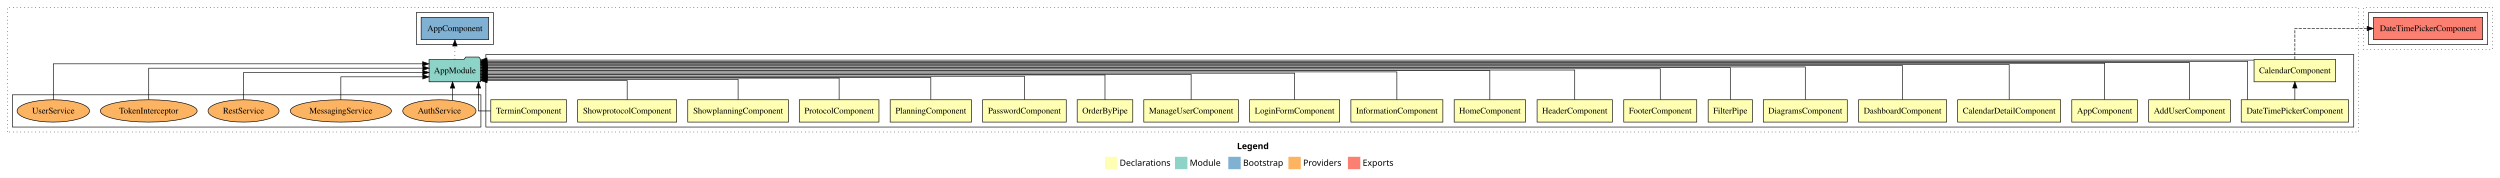
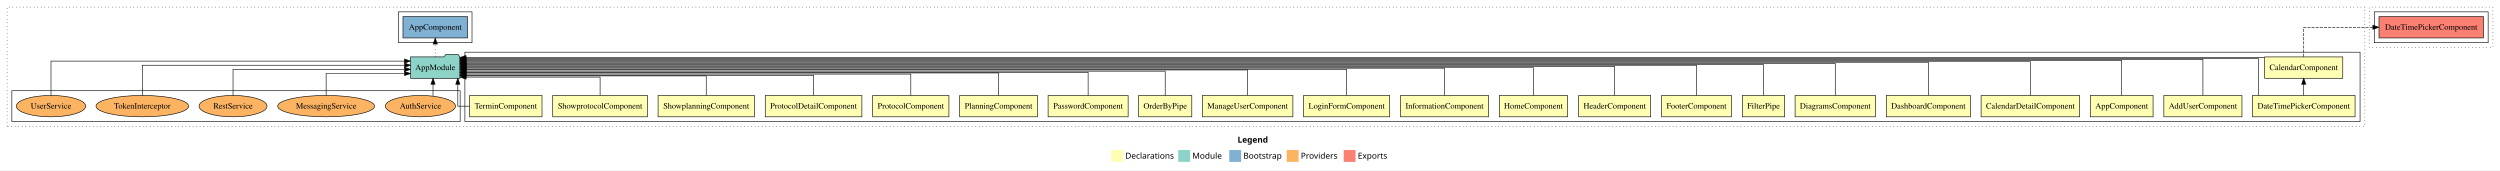
- <svg xmlns="http://www.w3.org/2000/svg" width="4034pt" height="287pt" viewBox="0.00 0.00 4034.00 287.00">
+ <svg xmlns="http://www.w3.org/2000/svg" width="4216pt" height="287pt" viewBox="0.00 0.00 4216.00 287.00">
  <g id="graph0" class="graph" transform="scale(1 1) rotate(0) translate(4 283)">
-     <polygon fill="#ffffff" stroke="transparent" points="-4,4 -4,-283 4030,-283 4030,4 -4,4" />
-     <text text-anchor="start" x="1992.009" y="-42.4" font-family="sans-serif" font-weight="bold" font-size="14.00" fill="#000000">Legend</text>
-     <polygon fill="#ffffb3" stroke="transparent" points="1779,-10 1779,-30 1799,-30 1799,-10 1779,-10" />
-     <text text-anchor="start" x="1802.629" y="-15.4" font-family="sans-serif" font-size="14.00" fill="#000000">  Declarations</text>
-     <polygon fill="#8dd3c7" stroke="transparent" points="1892,-10 1892,-30 1912,-30 1912,-10 1892,-10" />
-     <text text-anchor="start" x="1915.725" y="-15.4" font-family="sans-serif" font-size="14.00" fill="#000000">  Module</text>
-     <polygon fill="#80b1d3" stroke="transparent" points="1978,-10 1978,-30 1998,-30 1998,-10 1978,-10" />
-     <text text-anchor="start" x="2001.781" y="-15.4" font-family="sans-serif" font-size="14.00" fill="#000000">  Bootstrap</text>
-     <polygon fill="#fdb462" stroke="transparent" points="2075,-10 2075,-30 2095,-30 2095,-10 2075,-10" />
-     <text text-anchor="start" x="2098.673" y="-15.4" font-family="sans-serif" font-size="14.00" fill="#000000">  Providers</text>
-     <polygon fill="#fb8072" stroke="transparent" points="2171,-10 2171,-30 2191,-30 2191,-10 2171,-10" />
-     <text text-anchor="start" x="2194.726" y="-15.4" font-family="sans-serif" font-size="14.00" fill="#000000">  Exports</text>
+     <polygon fill="#ffffff" stroke="transparent" points="-4,4 -4,-283 4212,-283 4212,4 -4,4" />
+     <text text-anchor="start" x="2083.009" y="-42.4" font-family="sans-serif" font-weight="bold" font-size="14.00" fill="#000000">Legend</text>
+     <polygon fill="#ffffb3" stroke="transparent" points="1870,-10 1870,-30 1890,-30 1890,-10 1870,-10" />
+     <text text-anchor="start" x="1893.629" y="-15.4" font-family="sans-serif" font-size="14.00" fill="#000000">  Declarations</text>
+     <polygon fill="#8dd3c7" stroke="transparent" points="1983,-10 1983,-30 2003,-30 2003,-10 1983,-10" />
+     <text text-anchor="start" x="2006.725" y="-15.4" font-family="sans-serif" font-size="14.00" fill="#000000">  Module</text>
+     <polygon fill="#80b1d3" stroke="transparent" points="2069,-10 2069,-30 2089,-30 2089,-10 2069,-10" />
+     <text text-anchor="start" x="2092.781" y="-15.4" font-family="sans-serif" font-size="14.00" fill="#000000">  Bootstrap</text>
+     <polygon fill="#fdb462" stroke="transparent" points="2166,-10 2166,-30 2186,-30 2186,-10 2166,-10" />
+     <text text-anchor="start" x="2189.673" y="-15.4" font-family="sans-serif" font-size="14.00" fill="#000000">  Providers</text>
+     <polygon fill="#fb8072" stroke="transparent" points="2262,-10 2262,-30 2282,-30 2282,-10 2262,-10" />
+     <text text-anchor="start" x="2285.726" y="-15.4" font-family="sans-serif" font-size="14.00" fill="#000000">  Exports</text>
    <g id="clust1" class="cluster">
-       <polygon fill="none" stroke="#000000" stroke-dasharray="1,5" points="8,-70 8,-271 3802,-271 3802,-70 8,-70" />
+       <polygon fill="none" stroke="#000000" stroke-dasharray="1,5" points="8,-70 8,-271 3984,-271 3984,-70 8,-70" />
    </g>
    <g id="clust2" class="cluster">
-       <polygon fill="none" stroke="#000000" points="780,-78 780,-195 3794,-195 3794,-78 780,-78" />
-     </g>
-     <g id="clust26" class="cluster">
+       <polygon fill="none" stroke="#000000" points="780,-78 780,-195 3976,-195 3976,-78 780,-78" />
+     </g>
+     <g id="clust27" class="cluster">
      <polygon fill="none" stroke="#000000" points="668,-211 668,-263 792,-263 792,-211 668,-211" />
    </g>
-     <g id="clust27" class="cluster">
+     <g id="clust28" class="cluster">
      <polygon fill="none" stroke="#000000" points="16,-78 16,-130 772,-130 772,-78 16,-78" />
    </g>
-     <g id="clust28" class="cluster">
-       <polygon fill="none" stroke="#000000" stroke-dasharray="1,5" points="3810,-203 3810,-271 4018,-271 4018,-203 3810,-203" />
-     </g>
-     <g id="clust32" class="cluster">
-       <polygon fill="none" stroke="#000000" points="3818,-211 3818,-263 4010,-263 4010,-211 3818,-211" />
+     <g id="clust29" class="cluster">
+       <polygon fill="none" stroke="#000000" stroke-dasharray="1,5" points="3992,-203 3992,-271 4200,-271 4200,-203 3992,-203" />
+     </g>
+     <g id="clust33" class="cluster">
+       <polygon fill="none" stroke="#000000" points="4000,-211 4000,-263 4192,-263 4192,-211 4000,-211" />
    </g>
    <g id="node1" class="node">
-       <polygon fill="#ffffb3" stroke="#000000" points="3594.865,-122 3463.135,-122 3463.135,-86 3594.865,-86 3594.865,-122" />
-       <text text-anchor="middle" x="3529" y="-99.8" font-family="Times,serif" font-size="14.00" fill="#000000">AddUserComponent</text>
-     </g>
-     <g id="node22" class="node">
+       <polygon fill="#ffffb3" stroke="#000000" points="3776.865,-122 3645.135,-122 3645.135,-86 3776.865,-86 3776.865,-122" />
+       <text text-anchor="middle" x="3711" y="-99.8" font-family="Times,serif" font-size="14.00" fill="#000000">AddUserComponent</text>
+     </g>
+     <g id="node23" class="node">
      <polygon fill="#8dd3c7" stroke="#000000" points="771.657,-187 768.657,-191 747.657,-191 744.657,-187 688.343,-187 688.343,-151 771.657,-151 771.657,-187" />
      <text text-anchor="middle" x="730" y="-164.8" font-family="Times,serif" font-size="14.00" fill="#000000">AppModule</text>
    </g>
    <g id="edge1" class="edge">
-       <path fill="none" stroke="#000000" d="M3529,-122.091C3529,-145.133 3529,-182 3529,-182 3529,-182 781.739,-182 781.739,-182" />
-       <polygon fill="#000000" stroke="#000000" points="781.739,-178.5 771.739,-182 781.739,-185.5 781.739,-178.5" />
+       <path fill="none" stroke="#000000" d="M3711,-122.323C3711,-145.66 3711,-183 3711,-183 3711,-183 781.855,-183 781.855,-183" />
+       <polygon fill="#000000" stroke="#000000" points="781.855,-179.5 771.855,-183 781.855,-186.5 781.855,-179.5" />
    </g>
    <g id="node2" class="node">
-       <polygon fill="#ffffb3" stroke="#000000" points="3444.94,-122 3339.06,-122 3339.06,-86 3444.94,-86 3444.94,-122" />
-       <text text-anchor="middle" x="3392" y="-99.8" font-family="Times,serif" font-size="14.00" fill="#000000">AppComponent</text>
+       <polygon fill="#ffffb3" stroke="#000000" points="3626.94,-122 3521.06,-122 3521.06,-86 3626.94,-86 3626.94,-122" />
+       <text text-anchor="middle" x="3574" y="-99.8" font-family="Times,serif" font-size="14.00" fill="#000000">AppComponent</text>
    </g>
    <g id="edge2" class="edge">
-       <path fill="none" stroke="#000000" d="M3392,-122.248C3392,-145.018 3392,-181 3392,-181 3392,-181 781.814,-181 781.814,-181" />
-       <polygon fill="#000000" stroke="#000000" points="781.814,-177.5 771.814,-181 781.814,-184.5 781.814,-177.5" />
+       <path fill="none" stroke="#000000" d="M3574,-122.248C3574,-145.018 3574,-181 3574,-181 3574,-181 781.853,-181 781.853,-181" />
+       <polygon fill="#000000" stroke="#000000" points="781.853,-177.5 771.853,-181 781.853,-184.5 781.853,-177.5" />
    </g>
    <g id="node3" class="node">
-       <polygon fill="#ffffb3" stroke="#000000" points="3764.864,-187 3633.136,-187 3633.136,-151 3764.864,-151 3764.864,-187" />
-       <text text-anchor="middle" x="3699" y="-164.8" font-family="Times,serif" font-size="14.00" fill="#000000">CalendarComponent</text>
+       <polygon fill="#ffffb3" stroke="#000000" points="3946.864,-187 3815.136,-187 3815.136,-151 3946.864,-151 3946.864,-187" />
+       <text text-anchor="middle" x="3881" y="-164.8" font-family="Times,serif" font-size="14.00" fill="#000000">CalendarComponent</text>
    </g>
    <g id="edge3" class="edge">
-       <path fill="none" stroke="#000000" d="M3632.825,-186C3632.825,-186 781.689,-186 781.689,-186" />
-       <polygon fill="#000000" stroke="#000000" points="781.689,-182.5 771.689,-186 781.689,-189.5 781.689,-182.5" />
-     </g>
-     <g id="node29" class="node">
-       <polygon fill="#fb8072" stroke="#000000" points="4002.071,-255 3825.929,-255 3825.929,-219 4002.071,-219 4002.071,-255" />
-       <text text-anchor="middle" x="3914" y="-232.8" font-family="Times,serif" font-size="14.00" fill="#000000">DateTimePickerComponent </text>
+       <path fill="none" stroke="#000000" d="M3814.824,-186C3814.824,-186 781.784,-186 781.784,-186" />
+       <polygon fill="#000000" stroke="#000000" points="781.784,-182.5 771.784,-186 781.784,-189.5 781.784,-182.5" />
+     </g>
+     <g id="node30" class="node">
+       <polygon fill="#fb8072" stroke="#000000" points="4184.071,-255 4007.929,-255 4007.929,-219 4184.071,-219 4184.071,-255" />
+       <text text-anchor="middle" x="4096" y="-232.8" font-family="Times,serif" font-size="14.00" fill="#000000">DateTimePickerComponent </text>
+     </g>
+     <g id="edge30" class="edge">
+       <path fill="none" stroke="#000000" stroke-dasharray="5,2" d="M3881,-187.223C3881,-207.365 3881,-237 3881,-237 3881,-237 3997.62,-237 3997.62,-237" />
+       <polygon fill="#000000" stroke="#000000" points="3997.621,-240.5 4007.62,-237 3997.62,-233.5 3997.621,-240.5" />
+     </g>
+     <g id="node4" class="node">
+       <polygon fill="#ffffb3" stroke="#000000" points="3503.072,-122 3336.928,-122 3336.928,-86 3503.072,-86 3503.072,-122" />
+       <text text-anchor="middle" x="3420" y="-99.8" font-family="Times,serif" font-size="14.00" fill="#000000">CalendarDetailComponent</text>
+     </g>
+     <g id="edge4" class="edge">
+       <path fill="none" stroke="#000000" d="M3420,-122.155C3420,-144.352 3420,-179 3420,-179 3420,-179 781.714,-179 781.714,-179" />
+       <polygon fill="#000000" stroke="#000000" points="781.714,-175.5 771.714,-179 781.714,-182.5 781.714,-175.5" />
+     </g>
+     <g id="node5" class="node">
+       <polygon fill="#ffffb3" stroke="#000000" points="3318.973,-122 3177.027,-122 3177.027,-86 3318.973,-86 3318.973,-122" />
+       <text text-anchor="middle" x="3248" y="-99.8" font-family="Times,serif" font-size="14.00" fill="#000000">DashboardComponent</text>
+     </g>
+     <g id="edge5" class="edge">
+       <path fill="none" stroke="#000000" d="M3248,-122.292C3248,-144.206 3248,-178 3248,-178 3248,-178 781.864,-178 781.864,-178" />
+       <polygon fill="#000000" stroke="#000000" points="781.864,-174.5 771.864,-178 781.864,-181.5 781.864,-174.5" />
+     </g>
+     <g id="node6" class="node">
+       <polygon fill="#ffffb3" stroke="#000000" points="3967.57,-122 3794.43,-122 3794.43,-86 3967.57,-86 3967.57,-122" />
+       <text text-anchor="middle" x="3881" y="-99.8" font-family="Times,serif" font-size="14.00" fill="#000000">DateTimePickerComponent</text>
    </g>
    <g id="edge29" class="edge">
-       <path fill="none" stroke="#000000" stroke-dasharray="5,2" d="M3699,-187.223C3699,-207.365 3699,-237 3699,-237 3699,-237 3815.62,-237 3815.62,-237" />
-       <polygon fill="#000000" stroke="#000000" points="3815.621,-240.5 3825.62,-237 3815.62,-233.5 3815.621,-240.5" />
-     </g>
-     <g id="node4" class="node">
-       <polygon fill="#ffffb3" stroke="#000000" points="3321.072,-122 3154.928,-122 3154.928,-86 3321.072,-86 3321.072,-122" />
-       <text text-anchor="middle" x="3238" y="-99.8" font-family="Times,serif" font-size="14.00" fill="#000000">CalendarDetailComponent</text>
-     </g>
-     <g id="edge4" class="edge">
-       <path fill="none" stroke="#000000" d="M3238,-122.155C3238,-144.352 3238,-179 3238,-179 3238,-179 781.697,-179 781.697,-179" />
-       <polygon fill="#000000" stroke="#000000" points="781.697,-175.5 771.697,-179 781.697,-182.5 781.697,-175.5" />
-     </g>
-     <g id="node5" class="node">
-       <polygon fill="#ffffb3" stroke="#000000" points="3136.973,-122 2995.027,-122 2995.027,-86 3136.973,-86 3136.973,-122" />
-       <text text-anchor="middle" x="3066" y="-99.8" font-family="Times,serif" font-size="14.00" fill="#000000">DashboardComponent</text>
-     </g>
-     <g id="edge5" class="edge">
-       <path fill="none" stroke="#000000" d="M3066,-122.045C3066,-143.662 3066,-177 3066,-177 3066,-177 782.037,-177 782.037,-177" />
-       <polygon fill="#000000" stroke="#000000" points="782.037,-173.5 772.037,-177 782.037,-180.5 782.037,-173.5" />
-     </g>
-     <g id="node6" class="node">
-       <polygon fill="#ffffb3" stroke="#000000" points="3785.57,-122 3612.43,-122 3612.43,-86 3785.57,-86 3785.57,-122" />
-       <text text-anchor="middle" x="3699" y="-99.8" font-family="Times,serif" font-size="14.00" fill="#000000">DateTimePickerComponent</text>
-     </g>
-     <g id="edge28" class="edge">
-       <path fill="none" stroke="#000000" d="M3699,-122.106C3699,-122.106 3699,-140.991 3699,-140.991" />
-       <polygon fill="#000000" stroke="#000000" points="3695.5,-140.991 3699,-150.991 3702.5,-140.991 3695.5,-140.991" />
+       <path fill="none" stroke="#000000" d="M3881,-122.106C3881,-122.106 3881,-140.991 3881,-140.991" />
+       <polygon fill="#000000" stroke="#000000" points="3877.5,-140.991 3881,-150.991 3884.5,-140.991 3877.5,-140.991" />
    </g>
    <g id="edge6" class="edge">
-       <path fill="none" stroke="#000000" d="M3622.767,-122.153C3622.767,-145.757 3622.767,-184 3622.767,-184 3622.767,-184 781.728,-184 781.728,-184" />
-       <polygon fill="#000000" stroke="#000000" points="781.728,-180.5 771.728,-184 781.728,-187.5 781.728,-180.5" />
+       <path fill="none" stroke="#000000" d="M3804.767,-122.153C3804.767,-145.757 3804.767,-184 3804.767,-184 3804.767,-184 781.716,-184 781.716,-184" />
+       <polygon fill="#000000" stroke="#000000" points="781.716,-180.5 771.716,-184 781.716,-187.5 781.716,-180.5" />
    </g>
    <g id="node7" class="node">
-       <polygon fill="#ffffb3" stroke="#000000" points="2976.755,-122 2841.245,-122 2841.245,-86 2976.755,-86 2976.755,-122" />
-       <text text-anchor="middle" x="2909" y="-99.8" font-family="Times,serif" font-size="14.00" fill="#000000">DiagramsComponent</text>
+       <polygon fill="#ffffb3" stroke="#000000" points="3158.755,-122 3023.245,-122 3023.245,-86 3158.755,-86 3158.755,-122" />
+       <text text-anchor="middle" x="3091" y="-99.8" font-family="Times,serif" font-size="14.00" fill="#000000">DiagramsComponent</text>
    </g>
    <g id="edge7" class="edge">
-       <path fill="none" stroke="#000000" d="M2909,-122.284C2909,-143.321 2909,-175 2909,-175 2909,-175 782.065,-175 782.065,-175" />
-       <polygon fill="#000000" stroke="#000000" points="782.065,-171.5 772.065,-175 782.065,-178.5 782.065,-171.5" />
+       <path fill="none" stroke="#000000" d="M3091,-122.169C3091,-143.498 3091,-176 3091,-176 3091,-176 781.73,-176 781.73,-176" />
+       <polygon fill="#000000" stroke="#000000" points="781.73,-172.5 771.73,-176 781.73,-179.5 781.73,-172.5" />
    </g>
    <g id="node8" class="node">
-       <polygon fill="#ffffb3" stroke="#000000" points="2823.718,-122 2752.282,-122 2752.282,-86 2823.718,-86 2823.718,-122" />
-       <text text-anchor="middle" x="2788" y="-99.8" font-family="Times,serif" font-size="14.00" fill="#000000">FilterPipe</text>
+       <polygon fill="#ffffb3" stroke="#000000" points="3005.718,-122 2934.282,-122 2934.282,-86 3005.718,-86 3005.718,-122" />
+       <text text-anchor="middle" x="2970" y="-99.8" font-family="Times,serif" font-size="14.00" fill="#000000">FilterPipe</text>
    </g>
    <g id="edge8" class="edge">
-       <path fill="none" stroke="#000000" d="M2788,-122.027C2788,-142.767 2788,-174 2788,-174 2788,-174 782.042,-174 782.042,-174" />
-       <polygon fill="#000000" stroke="#000000" points="782.042,-170.5 772.042,-174 782.042,-177.5 782.042,-170.5" />
+       <path fill="none" stroke="#000000" d="M2970,-122.027C2970,-142.767 2970,-174 2970,-174 2970,-174 781.764,-174 781.764,-174" />
+       <polygon fill="#000000" stroke="#000000" points="781.764,-170.5 771.764,-174 781.764,-177.5 781.764,-170.5" />
    </g>
    <g id="node9" class="node">
-       <polygon fill="#ffffb3" stroke="#000000" points="2733.881,-122 2616.119,-122 2616.119,-86 2733.881,-86 2733.881,-122" />
-       <text text-anchor="middle" x="2675" y="-99.8" font-family="Times,serif" font-size="14.00" fill="#000000">FooterComponent</text>
+       <polygon fill="#ffffb3" stroke="#000000" points="2915.881,-122 2798.119,-122 2798.119,-86 2915.881,-86 2915.881,-122" />
+       <text text-anchor="middle" x="2857" y="-99.8" font-family="Times,serif" font-size="14.00" fill="#000000">FooterComponent</text>
    </g>
    <g id="edge9" class="edge">
-       <path fill="none" stroke="#000000" d="M2675,-122.223C2675,-142.365 2675,-172 2675,-172 2675,-172 781.977,-172 781.977,-172" />
-       <polygon fill="#000000" stroke="#000000" points="781.977,-168.5 771.977,-172 781.977,-175.5 781.977,-168.5" />
+       <path fill="none" stroke="#000000" d="M2857,-122.129C2857,-142.572 2857,-173 2857,-173 2857,-173 782.01,-173 782.01,-173" />
+       <polygon fill="#000000" stroke="#000000" points="782.01,-169.5 772.01,-173 782.01,-176.5 782.01,-169.5" />
    </g>
    <g id="node10" class="node">
-       <polygon fill="#ffffb3" stroke="#000000" points="2597.744,-122 2476.256,-122 2476.256,-86 2597.744,-86 2597.744,-122" />
-       <text text-anchor="middle" x="2537" y="-99.8" font-family="Times,serif" font-size="14.00" fill="#000000">HeaderComponent</text>
+       <polygon fill="#ffffb3" stroke="#000000" points="2779.744,-122 2658.256,-122 2658.256,-86 2779.744,-86 2779.744,-122" />
+       <text text-anchor="middle" x="2719" y="-99.8" font-family="Times,serif" font-size="14.00" fill="#000000">HeaderComponent</text>
    </g>
    <g id="edge10" class="edge">
-       <path fill="none" stroke="#000000" d="M2537,-122.035C2537,-141.576 2537,-170 2537,-170 2537,-170 782.007,-170 782.007,-170" />
-       <polygon fill="#000000" stroke="#000000" points="782.007,-166.5 772.007,-170 782.007,-173.5 782.007,-166.5" />
+       <path fill="none" stroke="#000000" d="M2719,-122.308C2719,-142.145 2719,-171 2719,-171 2719,-171 782.002,-171 782.002,-171" />
+       <polygon fill="#000000" stroke="#000000" points="782.002,-167.5 772.002,-171 782.002,-174.5 782.002,-167.5" />
    </g>
    <g id="node11" class="node">
-       <polygon fill="#ffffb3" stroke="#000000" points="2457.545,-122 2342.455,-122 2342.455,-86 2457.545,-86 2457.545,-122" />
-       <text text-anchor="middle" x="2400" y="-99.8" font-family="Times,serif" font-size="14.00" fill="#000000">HomeComponent</text>
+       <polygon fill="#ffffb3" stroke="#000000" points="2639.545,-122 2524.455,-122 2524.455,-86 2639.545,-86 2639.545,-122" />
+       <text text-anchor="middle" x="2582" y="-99.8" font-family="Times,serif" font-size="14.00" fill="#000000">HomeComponent</text>
    </g>
    <g id="edge11" class="edge">
-       <path fill="none" stroke="#000000" d="M2400,-122.106C2400,-141.339 2400,-169 2400,-169 2400,-169 781.698,-169 781.698,-169" />
-       <polygon fill="#000000" stroke="#000000" points="781.698,-165.5 771.698,-169 781.698,-172.5 781.698,-165.5" />
+       <path fill="none" stroke="#000000" d="M2582,-122.106C2582,-141.339 2582,-169 2582,-169 2582,-169 781.719,-169 781.719,-169" />
+       <polygon fill="#000000" stroke="#000000" points="781.719,-165.5 771.719,-169 781.719,-172.5 781.719,-165.5" />
    </g>
    <g id="node12" class="node">
-       <polygon fill="#ffffb3" stroke="#000000" points="2324.201,-122 2175.799,-122 2175.799,-86 2324.201,-86 2324.201,-122" />
-       <text text-anchor="middle" x="2250" y="-99.8" font-family="Times,serif" font-size="14.00" fill="#000000">InformationComponent</text>
+       <polygon fill="#ffffb3" stroke="#000000" points="2506.201,-122 2357.799,-122 2357.799,-86 2506.201,-86 2506.201,-122" />
+       <text text-anchor="middle" x="2432" y="-99.8" font-family="Times,serif" font-size="14.00" fill="#000000">InformationComponent</text>
    </g>
    <g id="edge12" class="edge">
-       <path fill="none" stroke="#000000" d="M2250,-122.222C2250,-140.828 2250,-167 2250,-167 2250,-167 781.841,-167 781.841,-167" />
-       <polygon fill="#000000" stroke="#000000" points="781.841,-163.5 771.841,-167 781.841,-170.5 781.841,-163.5" />
+       <path fill="none" stroke="#000000" d="M2432,-122.169C2432,-141.09 2432,-168 2432,-168 2432,-168 782.072,-168 782.072,-168" />
+       <polygon fill="#000000" stroke="#000000" points="782.072,-164.5 772.072,-168 782.072,-171.5 782.072,-164.5" />
    </g>
    <g id="node13" class="node">
-       <polygon fill="#ffffb3" stroke="#000000" points="2157.609,-122 2012.391,-122 2012.391,-86 2157.609,-86 2157.609,-122" />
-       <text text-anchor="middle" x="2085" y="-99.8" font-family="Times,serif" font-size="14.00" fill="#000000">LoginFormComponent</text>
+       <polygon fill="#ffffb3" stroke="#000000" points="2339.609,-122 2194.391,-122 2194.391,-86 2339.609,-86 2339.609,-122" />
+       <text text-anchor="middle" x="2267" y="-99.8" font-family="Times,serif" font-size="14.00" fill="#000000">LoginFormComponent</text>
    </g>
    <g id="edge13" class="edge">
-       <path fill="none" stroke="#000000" d="M2085,-122.302C2085,-140.27 2085,-165 2085,-165 2085,-165 781.664,-165 781.664,-165" />
-       <polygon fill="#000000" stroke="#000000" points="781.665,-161.5 771.664,-165 781.664,-168.5 781.665,-161.5" />
+       <path fill="none" stroke="#000000" d="M2267,-122.267C2267,-140.555 2267,-166 2267,-166 2267,-166 781.908,-166 781.908,-166" />
+       <polygon fill="#000000" stroke="#000000" points="781.908,-162.5 771.908,-166 781.908,-169.5 781.908,-162.5" />
    </g>
    <g id="node14" class="node">
-       <polygon fill="#ffffb3" stroke="#000000" points="1994.347,-122 1841.653,-122 1841.653,-86 1994.347,-86 1994.347,-122" />
-       <text text-anchor="middle" x="1918" y="-99.8" font-family="Times,serif" font-size="14.00" fill="#000000">ManageUserComponent</text>
+       <polygon fill="#ffffb3" stroke="#000000" points="2176.347,-122 2023.653,-122 2023.653,-86 2176.347,-86 2176.347,-122" />
+       <text text-anchor="middle" x="2100" y="-99.8" font-family="Times,serif" font-size="14.00" fill="#000000">ManageUserComponent</text>
    </g>
    <g id="edge14" class="edge">
-       <path fill="none" stroke="#000000" d="M1918,-122.022C1918,-139.373 1918,-163 1918,-163 1918,-163 781.933,-163 781.933,-163" />
-       <polygon fill="#000000" stroke="#000000" points="781.933,-159.5 771.933,-163 781.933,-166.5 781.933,-159.5" />
+       <path fill="none" stroke="#000000" d="M2100,-122.302C2100,-140.27 2100,-165 2100,-165 2100,-165 781.749,-165 781.749,-165" />
+       <polygon fill="#000000" stroke="#000000" points="781.75,-161.5 771.749,-165 781.749,-168.5 781.75,-161.5" />
    </g>
    <g id="node15" class="node">
-       <polygon fill="#ffffb3" stroke="#000000" points="1823.867,-122 1734.133,-122 1734.133,-86 1823.867,-86 1823.867,-122" />
-       <text text-anchor="middle" x="1779" y="-99.8" font-family="Times,serif" font-size="14.00" fill="#000000">OrderByPipe</text>
+       <polygon fill="#ffffb3" stroke="#000000" points="2005.867,-122 1916.133,-122 1916.133,-86 2005.867,-86 2005.867,-122" />
+       <text text-anchor="middle" x="1961" y="-99.8" font-family="Times,serif" font-size="14.00" fill="#000000">OrderByPipe</text>
    </g>
    <g id="edge15" class="edge">
-       <path fill="none" stroke="#000000" d="M1779,-122.034C1779,-139.06 1779,-162 1779,-162 1779,-162 781.769,-162 781.769,-162" />
-       <polygon fill="#000000" stroke="#000000" points="781.769,-158.5 771.769,-162 781.769,-165.5 781.769,-158.5" />
+       <path fill="none" stroke="#000000" d="M1961,-122.022C1961,-139.373 1961,-163 1961,-163 1961,-163 781.663,-163 781.663,-163" />
+       <polygon fill="#000000" stroke="#000000" points="781.663,-159.5 771.663,-163 781.663,-166.5 781.663,-159.5" />
    </g>
    <g id="node16" class="node">
-       <polygon fill="#ffffb3" stroke="#000000" points="1716.486,-122 1581.514,-122 1581.514,-86 1716.486,-86 1716.486,-122" />
-       <text text-anchor="middle" x="1649" y="-99.8" font-family="Times,serif" font-size="14.00" fill="#000000">PasswordComponent</text>
+       <polygon fill="#ffffb3" stroke="#000000" points="1898.486,-122 1763.514,-122 1763.514,-86 1898.486,-86 1898.486,-122" />
+       <text text-anchor="middle" x="1831" y="-99.8" font-family="Times,serif" font-size="14.00" fill="#000000">PasswordComponent</text>
    </g>
    <g id="edge16" class="edge">
-       <path fill="none" stroke="#000000" d="M1649,-122.027C1649,-138.398 1649,-160 1649,-160 1649,-160 781.876,-160 781.876,-160" />
-       <polygon fill="#000000" stroke="#000000" points="781.876,-156.5 771.876,-160 781.875,-163.5 781.876,-156.5" />
+       <path fill="none" stroke="#000000" d="M1831,-122.035C1831,-138.734 1831,-161 1831,-161 1831,-161 781.816,-161 781.816,-161" />
+       <polygon fill="#000000" stroke="#000000" points="781.816,-157.5 771.816,-161 781.816,-164.5 781.816,-157.5" />
    </g>
    <g id="node17" class="node">
-       <polygon fill="#ffffb3" stroke="#000000" points="1563.611,-122 1432.389,-122 1432.389,-86 1563.611,-86 1563.611,-122" />
-       <text text-anchor="middle" x="1498" y="-99.8" font-family="Times,serif" font-size="14.00" fill="#000000">PlanningComponent</text>
+       <polygon fill="#ffffb3" stroke="#000000" points="1745.611,-122 1614.389,-122 1614.389,-86 1745.611,-86 1745.611,-122" />
+       <text text-anchor="middle" x="1680" y="-99.8" font-family="Times,serif" font-size="14.00" fill="#000000">PlanningComponent</text>
    </g>
    <g id="edge17" class="edge">
-       <path fill="none" stroke="#000000" d="M1498,-122.282C1498,-137.948 1498,-158 1498,-158 1498,-158 781.836,-158 781.836,-158" />
-       <polygon fill="#000000" stroke="#000000" points="781.837,-154.5 771.836,-158 781.836,-161.5 781.837,-154.5" />
+       <path fill="none" stroke="#000000" d="M1680,-122.027C1680,-138.398 1680,-160 1680,-160 1680,-160 781.738,-160 781.738,-160" />
+       <polygon fill="#000000" stroke="#000000" points="781.738,-156.5 771.738,-160 781.738,-163.5 781.738,-156.5" />
    </g>
    <g id="node18" class="node">
-       <polygon fill="#ffffb3" stroke="#000000" points="1414.272,-122 1285.728,-122 1285.728,-86 1414.272,-86 1414.272,-122" />
-       <text text-anchor="middle" x="1350" y="-99.8" font-family="Times,serif" font-size="14.00" fill="#000000">ProtocolComponent</text>
+       <polygon fill="#ffffb3" stroke="#000000" points="1596.272,-122 1467.728,-122 1467.728,-86 1596.272,-86 1596.272,-122" />
+       <text text-anchor="middle" x="1532" y="-99.8" font-family="Times,serif" font-size="14.00" fill="#000000">ProtocolComponent</text>
    </g>
    <g id="edge18" class="edge">
-       <path fill="none" stroke="#000000" d="M1350,-122.24C1350,-137.571 1350,-157 1350,-157 1350,-157 782.128,-157 782.128,-157" />
-       <polygon fill="#000000" stroke="#000000" points="782.128,-153.5 772.128,-157 782.128,-160.5 782.128,-153.5" />
+       <path fill="none" stroke="#000000" d="M1532,-122.282C1532,-137.948 1532,-158 1532,-158 1532,-158 781.71,-158 781.71,-158" />
+       <polygon fill="#000000" stroke="#000000" points="781.71,-154.5 771.71,-158 781.71,-161.5 781.71,-154.5" />
    </g>
    <g id="node19" class="node">
+       <polygon fill="#ffffb3" stroke="#000000" points="1449.479,-122 1286.521,-122 1286.521,-86 1449.479,-86 1449.479,-122" />
+       <text text-anchor="middle" x="1368" y="-99.8" font-family="Times,serif" font-size="14.00" fill="#000000">ProtocolDetailComponent</text>
+     </g>
+     <g id="edge19" class="edge">
+       <path fill="none" stroke="#000000" d="M1368,-122.187C1368,-137.182 1368,-156 1368,-156 1368,-156 781.861,-156 781.861,-156" />
+       <polygon fill="#000000" stroke="#000000" points="781.861,-152.5 771.861,-156 781.861,-159.5 781.861,-152.5" />
+     </g>
+     <g id="node20" class="node">
      <polygon fill="#ffffb3" stroke="#000000" points="1268.217,-122 1105.783,-122 1105.783,-86 1268.217,-86 1268.217,-122" />
      <text text-anchor="middle" x="1187" y="-99.8" font-family="Times,serif" font-size="14.00" fill="#000000">ShowplanningComponent</text>
    </g>
-     <g id="edge19" class="edge">
+     <g id="edge20" class="edge">
      <path fill="none" stroke="#000000" d="M1187,-122.124C1187,-136.783 1187,-155 1187,-155 1187,-155 781.767,-155 781.767,-155" />
      <polygon fill="#000000" stroke="#000000" points="781.767,-151.5 771.767,-155 781.767,-158.5 781.767,-151.5" />
    </g>
-     <g id="node20" class="node">
+     <g id="node21" class="node">
      <polygon fill="#ffffb3" stroke="#000000" points="1087.878,-122 928.122,-122 928.122,-86 1087.878,-86 1087.878,-122" />
      <text text-anchor="middle" x="1008" y="-99.8" font-family="Times,serif" font-size="14.00" fill="#000000">ShowprotocolComponent</text>
    </g>
-     <g id="edge20" class="edge">
+     <g id="edge21" class="edge">
      <path fill="none" stroke="#000000" d="M1008,-122.246C1008,-136.177 1008,-153 1008,-153 1008,-153 781.92,-153 781.92,-153" />
      <polygon fill="#000000" stroke="#000000" points="781.92,-149.5 771.92,-153 781.92,-156.5 781.92,-149.5" />
    </g>
-     <g id="node21" class="node">
+     <g id="node22" class="node">
      <polygon fill="#ffffb3" stroke="#000000" points="910.042,-122 787.958,-122 787.958,-86 910.042,-86 910.042,-122" />
      <text text-anchor="middle" x="849" y="-99.8" font-family="Times,serif" font-size="14.00" fill="#000000">TerminComponent</text>
    </g>
-     <g id="edge21" class="edge">
+     <g id="edge22" class="edge">
      <path fill="none" stroke="#000000" d="M787.658,-104C776.37,-104 768.066,-104 768.066,-104 768.066,-104 768.066,-140.894 768.066,-140.894" />
      <polygon fill="#000000" stroke="#000000" points="764.566,-140.894 768.066,-150.894 771.566,-140.894 764.566,-140.894" />
    </g>
-     <g id="node23" class="node">
+     <g id="node24" class="node">
      <polygon fill="#80b1d3" stroke="#000000" points="784.439,-255 675.561,-255 675.561,-219 784.439,-219 784.439,-255" />
      <text text-anchor="middle" x="730" y="-232.8" font-family="Times,serif" font-size="14.00" fill="#000000">AppComponent </text>
    </g>
-     <g id="edge22" class="edge">
+     <g id="edge23" class="edge">
      <path fill="none" stroke="#000000" stroke-dasharray="1,5" d="M730,-187.223C730,-187.223 730,-208.727 730,-208.727" />
      <polygon fill="#000000" stroke="#000000" points="726.5,-208.727 730,-218.727 733.5,-208.727 726.5,-208.727" />
    </g>
-     <g id="node24" class="node">
+     <g id="node25" class="node">
      <ellipse fill="#fdb462" stroke="#000000" cx="705" cy="-104" rx="59.108" ry="18" />
      <text text-anchor="middle" x="705" y="-99.8" font-family="Times,serif" font-size="14.00" fill="#000000">AuthService</text>
    </g>
-     <g id="edge23" class="edge">
+     <g id="edge24" class="edge">
      <path fill="none" stroke="#000000" d="M726.238,-121.078C726.238,-121.078 726.238,-140.899 726.238,-140.899" />
      <polygon fill="#000000" stroke="#000000" points="722.738,-140.899 726.238,-150.899 729.738,-140.899 722.738,-140.899" />
    </g>
-     <g id="node25" class="node">
+     <g id="node26" class="node">
      <ellipse fill="#fdb462" stroke="#000000" cx="546" cy="-104" rx="81.66" ry="18" />
      <text text-anchor="middle" x="546" y="-99.8" font-family="Times,serif" font-size="14.00" fill="#000000">MessagingService</text>
    </g>
-     <g id="edge24" class="edge">
+     <g id="edge25" class="edge">
      <path fill="none" stroke="#000000" d="M546,-122.009C546,-138.049 546,-159 546,-159 546,-159 678.248,-159 678.248,-159" />
      <polygon fill="#000000" stroke="#000000" points="678.248,-162.5 688.248,-159 678.247,-155.5 678.248,-162.5" />
    </g>
-     <g id="node26" class="node">
+     <g id="node27" class="node">
      <ellipse fill="#fdb462" stroke="#000000" cx="389" cy="-104" rx="57.317" ry="18" />
      <text text-anchor="middle" x="389" y="-99.8" font-family="Times,serif" font-size="14.00" fill="#000000">RestService</text>
    </g>
-     <g id="edge25" class="edge">
+     <g id="edge26" class="edge">
      <path fill="none" stroke="#000000" d="M389,-122.267C389,-140.555 389,-166 389,-166 389,-166 678.187,-166 678.187,-166" />
      <polygon fill="#000000" stroke="#000000" points="678.187,-169.5 688.187,-166 678.187,-162.5 678.187,-169.5" />
    </g>
-     <g id="node27" class="node">
+     <g id="node28" class="node">
      <ellipse fill="#fdb462" stroke="#000000" cx="236" cy="-104" rx="78.131" ry="18" />
      <text text-anchor="middle" x="236" y="-99.8" font-family="Times,serif" font-size="14.00" fill="#000000">TokenInterceptor</text>
    </g>
-     <g id="edge26" class="edge">
+     <g id="edge27" class="edge">
      <path fill="none" stroke="#000000" d="M236,-122.129C236,-142.572 236,-173 236,-173 236,-173 678.308,-173 678.308,-173" />
      <polygon fill="#000000" stroke="#000000" points="678.308,-176.5 688.308,-173 678.308,-169.5 678.308,-176.5" />
    </g>
-     <g id="node28" class="node">
+     <g id="node29" class="node">
      <ellipse fill="#fdb462" stroke="#000000" cx="82" cy="-104" rx="58.441" ry="18" />
      <text text-anchor="middle" x="82" y="-99.8" font-family="Times,serif" font-size="14.00" fill="#000000">UserService</text>
    </g>
-     <g id="edge27" class="edge">
+     <g id="edge28" class="edge">
      <path fill="none" stroke="#000000" d="M82,-122.011C82,-144.485 82,-180 82,-180 82,-180 677.982,-180 677.982,-180" />
      <polygon fill="#000000" stroke="#000000" points="677.982,-183.5 687.982,-180 677.982,-176.5 677.982,-183.5" />
    </g>
  </g>
</svg>
